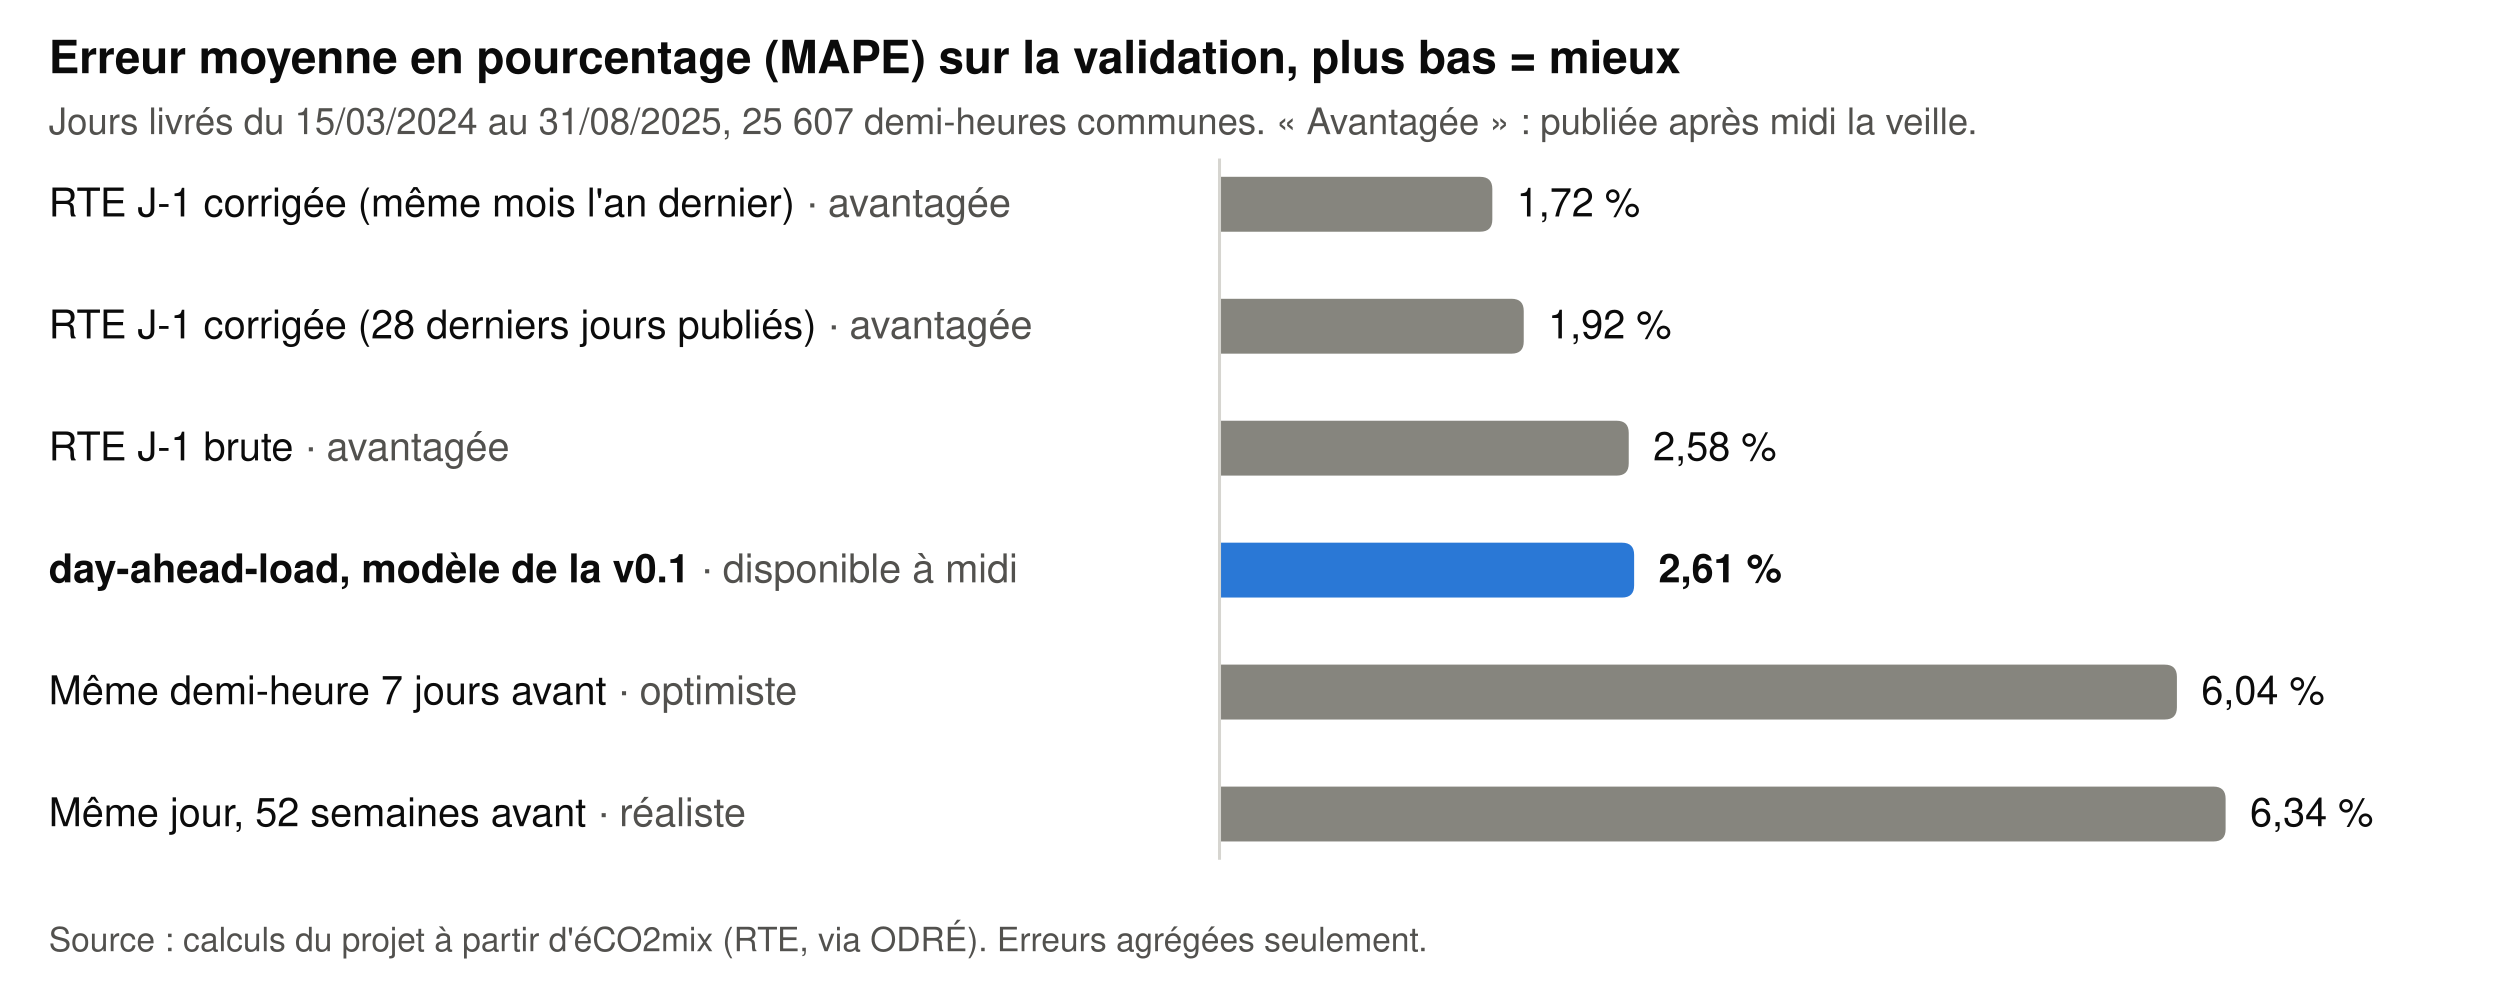
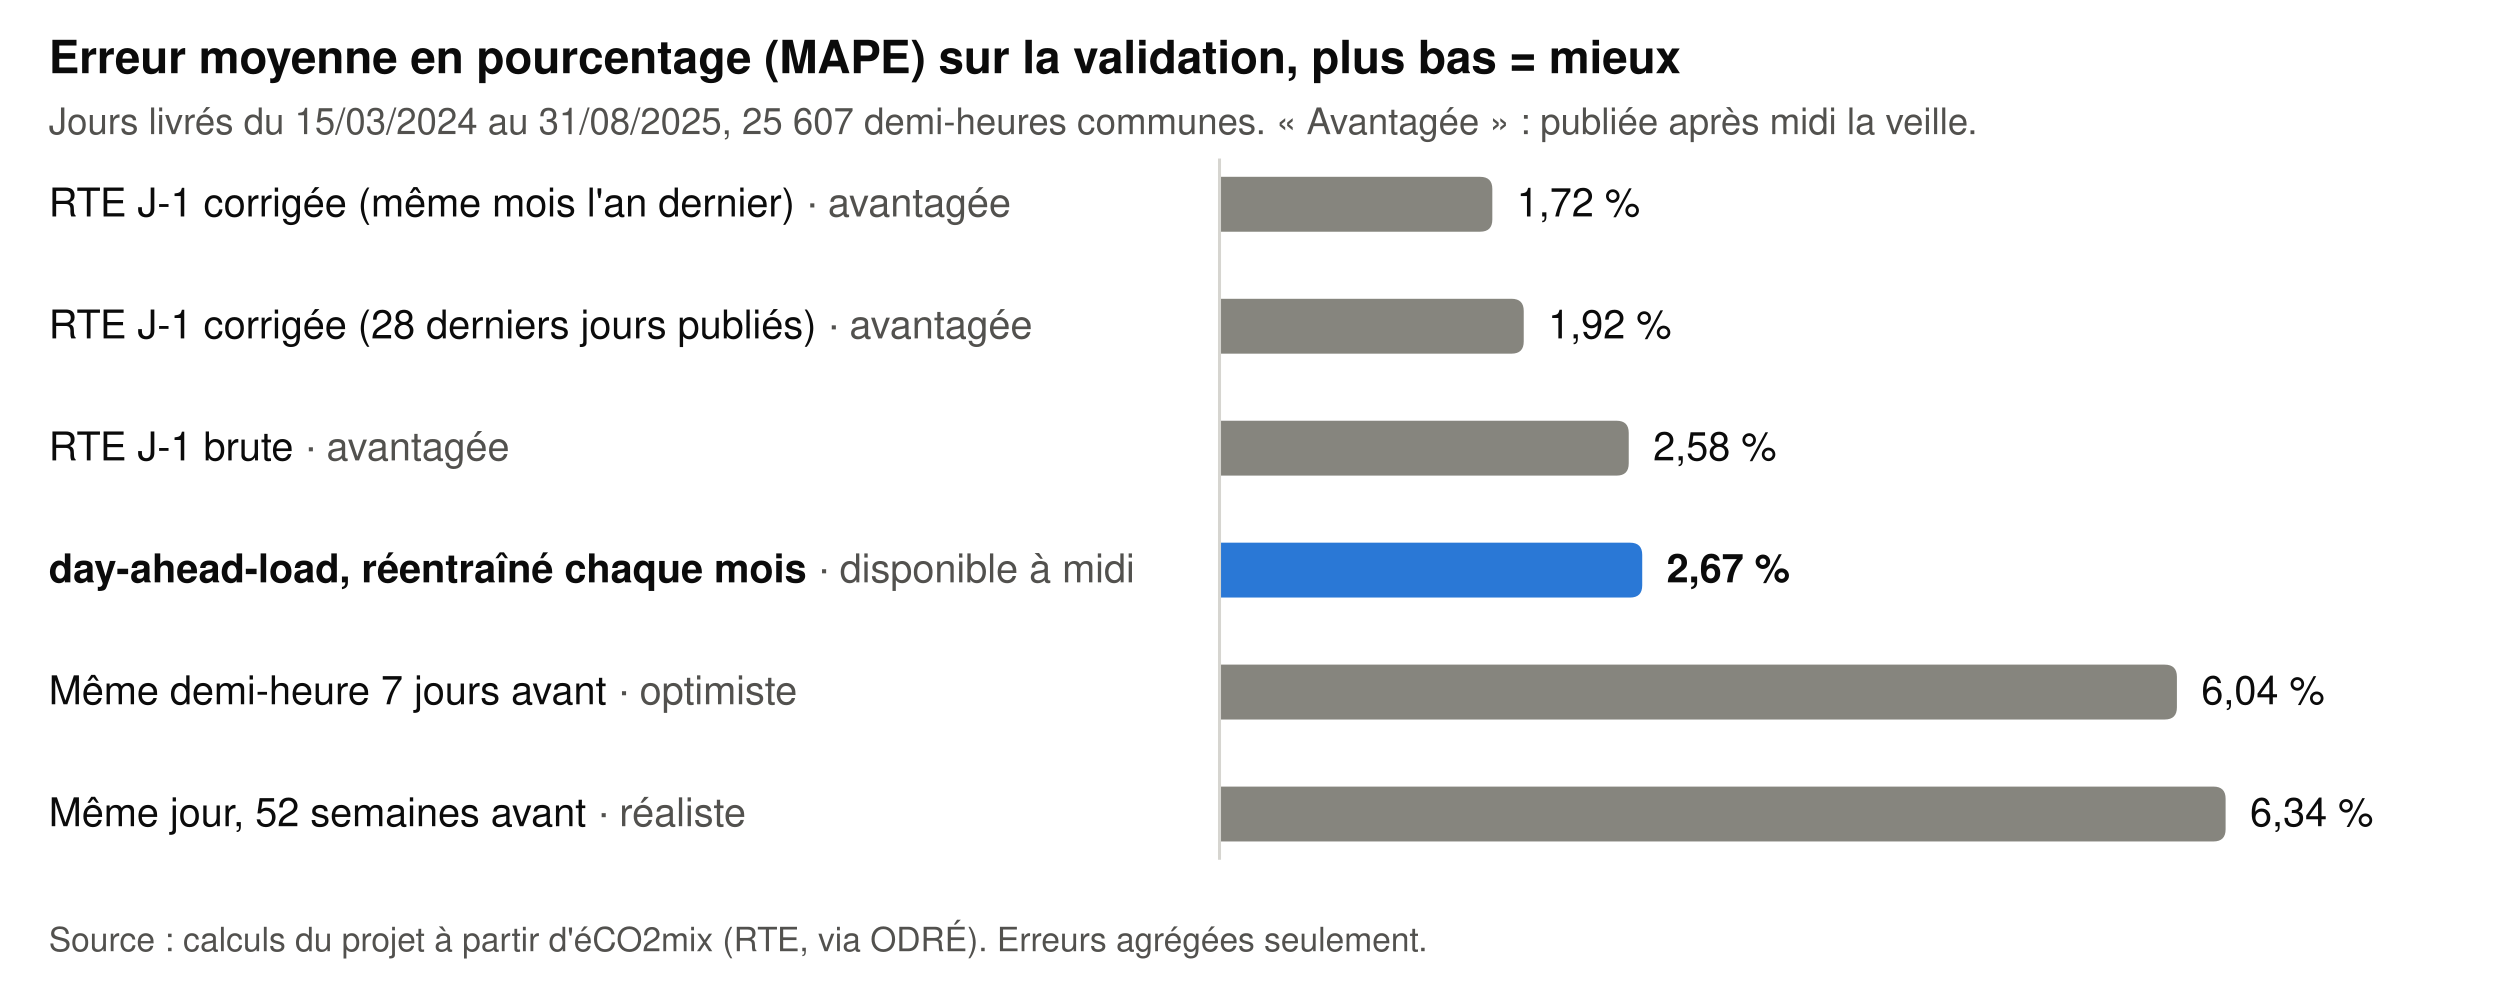
<svg xmlns="http://www.w3.org/2000/svg" width="820" height="322" viewBox="0 0 820 322" font-family="-apple-system, 'Segoe UI', Helvetica, Arial, sans-serif" role="img" aria-label="MAPE de validation du modèle de la v0.1 et des références">
  <text x="16" y="24" font-size="15" font-weight="600" fill="#0b0b0b">Erreur moyenne en pourcentage (MAPE) sur la validation, plus bas = mieux</text>
  <text x="16" y="44" font-size="12" fill="#52514e">Jours livrés du 15/03/2024 au 31/08/2025, 25 607 demi-heures communes. « Avantagée » : publiée après midi la veille.</text>
  <text x="16" y="71.0" font-size="13" font-weight="400" fill="#0b0b0b">RTE J-1 corrigée (même mois l'an dernier) <tspan fill="#52514e" font-weight="400">· avantagée</tspan>
  </text>
  <path d="M400,58 H485.484 Q489.484,58 489.484,62 V72 Q489.484,76 485.484,76 H400 Z" fill="#86857e" />
  <text x="497.484" y="71.0" font-size="13" font-weight="400" fill="#0b0b0b">1,72 %</text>
  <text x="16" y="111.0" font-size="13" font-weight="400" fill="#0b0b0b">RTE J-1 corrigée (28 derniers jours publiés) <tspan fill="#52514e" font-weight="400">· avantagée</tspan>
  </text>
  <path d="M400,98 H495.786 Q499.786,98 499.786,102 V112 Q499.786,116 495.786,116 H400 Z" fill="#86857e" />
  <text x="507.786" y="111.0" font-size="13" font-weight="400" fill="#0b0b0b">1,92 %</text>
  <text x="16" y="151.0" font-size="13" font-weight="400" fill="#0b0b0b">RTE J-1 brute <tspan fill="#52514e" font-weight="400">· avantagée</tspan>
  </text>
  <path d="M400,138 H530.227 Q534.227,138 534.227,142 V152 Q534.227,156 530.227,156 H400 Z" fill="#86857e" />
  <text x="542.227" y="151.0" font-size="13" font-weight="400" fill="#0b0b0b">2,58 %</text>
-   <text x="16" y="191.0" font-size="13" font-weight="600" fill="#0b0b0b">day-ahead-load, modèle de la v0.1 <tspan fill="#52514e" font-weight="400">· disponible à midi</tspan>
+   <text x="16" y="191.0" font-size="13" font-weight="600" fill="#0b0b0b">day-ahead-load, réentraîné chaque mois <tspan fill="#52514e" font-weight="400">· disponible à midi</tspan>
  </text>
-   <path d="M400,178 H531.996 Q535.996,178 535.996,182 V192 Q535.996,196 531.996,196 H400 Z" fill="#2a78d6" />
-   <text x="543.996" y="191.0" font-size="13" font-weight="600" fill="#0b0b0b">2,61 %</text>
+   <path d="M400,178 H534.649 Q538.649,178 538.649,182 V192 Q538.649,196 534.649,196 H400 Z" fill="#2a78d6" />
+   <text x="546.649" y="191.0" font-size="13" font-weight="600" fill="#0b0b0b">2,67 %</text>
  <text x="16" y="231.0" font-size="13" font-weight="400" fill="#0b0b0b">Même demi-heure 7 jours avant <tspan fill="#52514e" font-weight="400">· optimiste</tspan>
  </text>
  <path d="M400,218 H710.028 Q714.028,218 714.028,222 V232 Q714.028,236 710.028,236 H400 Z" fill="#86857e" />
  <text x="722.028" y="231.0" font-size="13" font-weight="400" fill="#0b0b0b">6,04 %</text>
  <text x="16" y="271.0" font-size="13" font-weight="400" fill="#0b0b0b">Même jour, 52 semaines avant <tspan fill="#52514e" font-weight="400">· réaliste</tspan>
  </text>
  <path d="M400,258 H726.0 Q730.0,258 730.0,262 V272 Q730.0,276 726.0,276 H400 Z" fill="#86857e" />
  <text x="738.0" y="271.0" font-size="13" font-weight="400" fill="#0b0b0b">6,34 %</text>
  <line x1="400" y1="52" x2="400" y2="282" stroke="#d6d5d0" stroke-width="1" />
  <text x="16" y="312" font-size="11" fill="#52514e">Source : calculs du projet à partir d'éCO2mix (RTE, via ODRÉ). Erreurs agrégées seulement.</text>
</svg>
